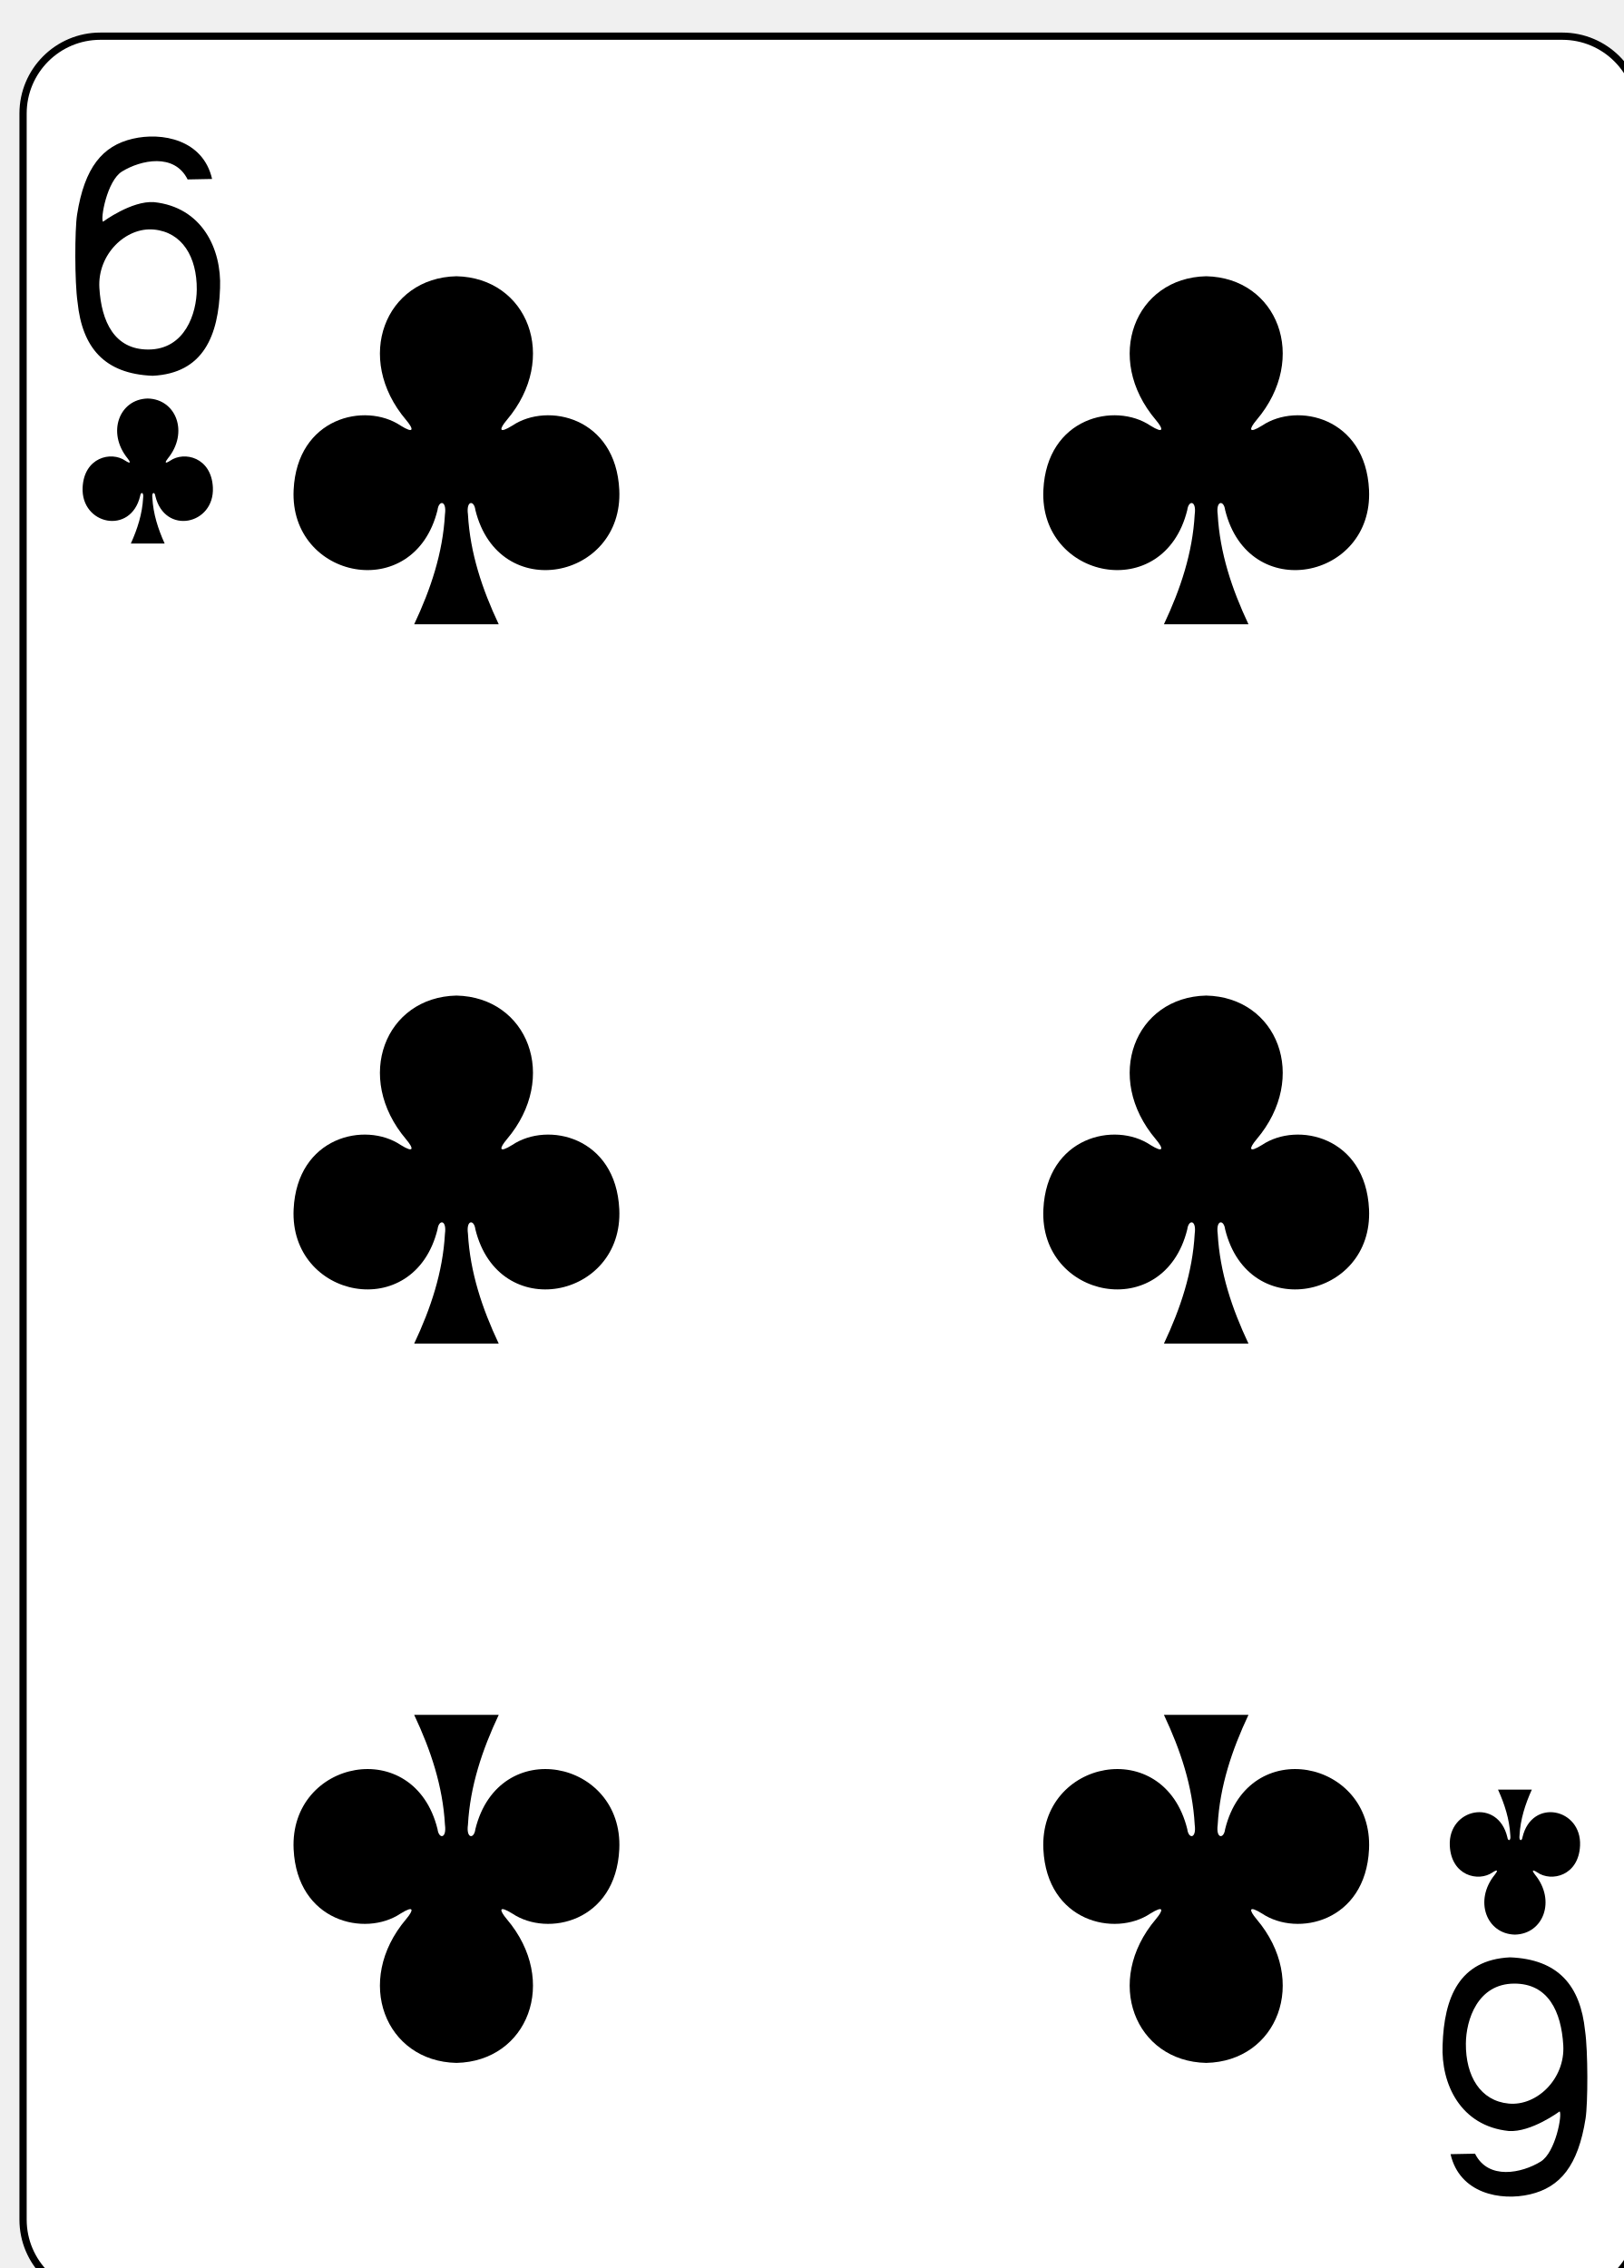
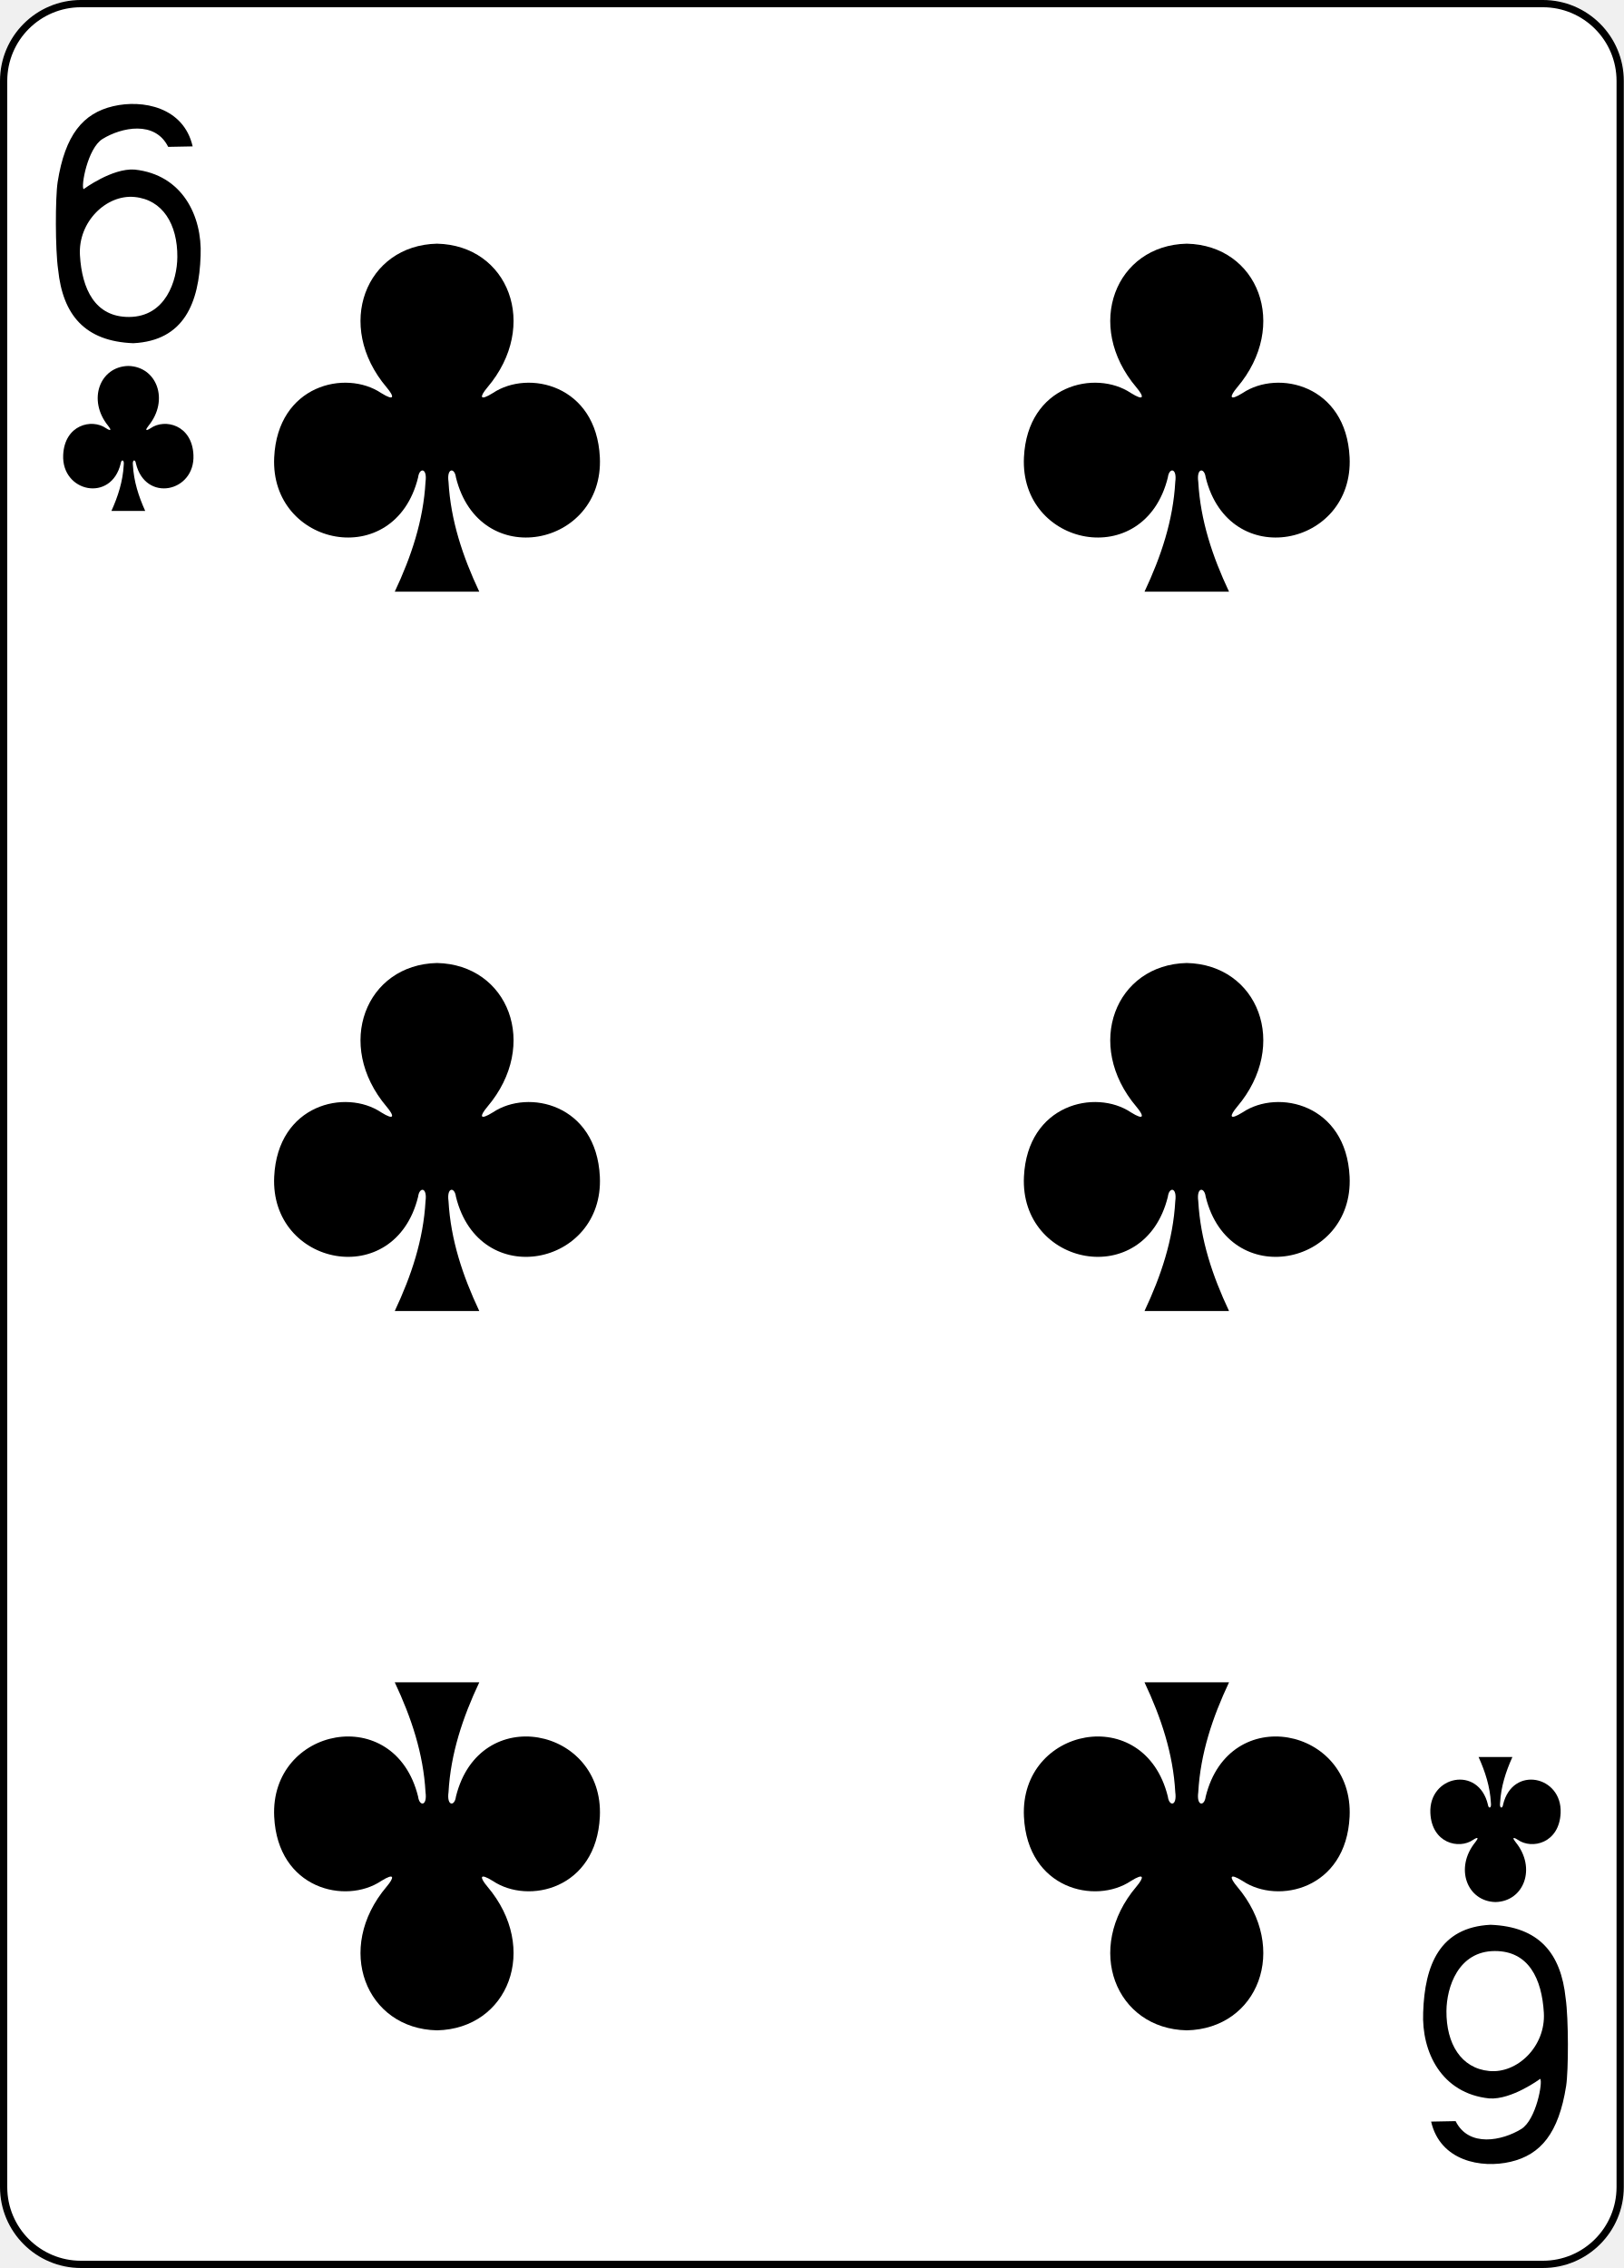
- <svg xmlns="http://www.w3.org/2000/svg" width="63mm" height="88mm" viewBox="0 0 223.228 311.811" id="svg5861" version="1.1">
-   <defs id="defs5863" />
-   <g id="layer1" transform="translate(-268.3858,-179.3139)">
-     <g id="g5468" transform="matrix(0.9999972,0,0,1.000002,-1513.098,1272.661)">
+ <svg xmlns="http://www.w3.org/2000/svg" width="63mm" height="88mm" viewBox="0 0 223.228 311.811" id="svg5665" version="1.1">
+   <defs id="defs5667" />
+   <g id="layer1" transform="translate(-74.10012,-207.8852)">
+     <g id="g5468" transform="matrix(0.9999972,0,0,1.000002,-1710.055,1296.755)">
      <rect ry="10.63" rx="10.63" style="display:inline;opacity:1;fill:#ffffff;fill-opacity:1;stroke:#000000;stroke-width:0.997;stroke-miterlimit:4;stroke-dasharray:none;stroke-opacity:1" id="rect6355-6-85-3-2-3-6" width="222.232" height="310.814" x="1784.659" y="-1088.37" />
      <path style="display:inline;opacity:1" id="path147-0-8-1-6-13-2-5-7-1" d="m 1947.306,-1055.365 c -9.774,0.212 -14.157,11.217 -6.918,19.763 1.05,1.247 1.158,1.962 -0.765,0.765 -4.874,-3.259 -14.219,-1.117 -14.698,8.847 -0.591,12.277 16.563,15.814 19.784,2.76 0.17,-1.377 1.29,-1.346 1.02,0.609 -0.294,5.306 -1.951,10.266 -4.229,15.102 3.839,0 8.13,0 11.62,0 -2.278,-4.837 -3.935,-9.796 -4.229,-15.102 -0.27,-1.955 0.85,-1.986 1.02,-0.609 3.221,13.055 20.375,9.517 19.784,-2.76 -0.478,-9.964 -9.824,-12.106 -14.698,-8.847 -1.923,1.197 -1.814,0.482 -0.764,-0.765 7.239,-8.546 2.856,-19.551 -6.918,-19.763 0,-10e-5 0,0 -0.01,0 z" />
      <path style="display:inline;opacity:1" id="path147-0-8-1-6-75-2-83-8-8-7" d="m 1844.235,-1055.365 c -9.774,0.212 -14.157,11.217 -6.918,19.763 1.05,1.247 1.158,1.962 -0.765,0.765 -4.874,-3.259 -14.219,-1.117 -14.698,8.847 -0.591,12.277 16.563,15.814 19.784,2.76 0.17,-1.377 1.29,-1.346 1.02,0.609 -0.294,5.306 -1.951,10.266 -4.229,15.102 3.839,0 8.13,0 11.62,0 -2.278,-4.837 -3.935,-9.796 -4.229,-15.102 -0.27,-1.955 0.85,-1.986 1.02,-0.609 3.221,13.055 20.375,9.517 19.784,-2.76 -0.478,-9.964 -9.824,-12.106 -14.698,-8.847 -1.923,1.197 -1.814,0.482 -0.764,-0.765 7.239,-8.546 2.856,-19.551 -6.918,-19.763 0,-10e-5 0,0 -0.01,0 z" />
      <path style="display:inline;opacity:1" id="path147-0-8-1-6-7-5-5-7-8-7-8" d="m 1947.306,-809.732 c -9.774,-0.212 -14.157,-11.217 -6.918,-19.763 1.05,-1.247 1.158,-1.962 -0.765,-0.765 -4.874,3.259 -14.219,1.117 -14.698,-8.847 -0.591,-12.277 16.563,-15.814 19.784,-2.76 0.17,1.377 1.29,1.346 1.02,-0.609 -0.294,-5.306 -1.951,-10.266 -4.229,-15.103 3.839,0 8.13,0 11.62,0 -2.278,4.836 -3.935,9.796 -4.229,15.103 -0.27,1.955 0.85,1.987 1.02,0.609 3.221,-13.055 20.375,-9.517 19.784,2.76 -0.478,9.964 -9.824,12.106 -14.698,8.847 -1.923,-1.197 -1.814,-0.482 -0.764,0.765 7.239,8.546 2.856,19.551 -6.918,19.763 0,6e-5 0,-5e-5 -0.01,0 z" />
      <path style="display:inline;opacity:1" id="path147-0-8-1-6-75-6-1-2-0-6-8" d="m 1844.235,-809.732 c -9.774,-0.212 -14.157,-11.217 -6.918,-19.763 1.05,-1.247 1.158,-1.962 -0.765,-0.765 -4.874,3.259 -14.219,1.117 -14.698,-8.847 -0.591,-12.277 16.563,-15.814 19.784,-2.76 0.17,1.377 1.29,1.346 1.02,-0.609 -0.294,-5.306 -1.951,-10.266 -4.229,-15.103 3.839,0 8.13,0 11.62,0 -2.278,4.836 -3.935,9.796 -4.229,15.103 -0.27,1.955 0.85,1.987 1.02,0.609 3.221,-13.055 20.375,-9.517 19.784,2.76 -0.478,9.964 -9.824,12.106 -14.698,8.847 -1.923,-1.197 -1.814,-0.482 -0.764,0.765 7.239,8.546 2.856,19.551 -6.918,19.763 0,6e-5 0,-5e-5 -0.01,0 z" />
      <path style="display:inline;opacity:1" id="path147-0-8-1-6-7-5-7-3-0-9-6-4" d="m 1947.306,-956.471 c -9.774,0.212 -14.157,11.217 -6.918,19.763 1.05,1.247 1.158,1.962 -0.765,0.765 -4.874,-3.259 -14.219,-1.117 -14.698,8.847 -0.591,12.277 16.563,15.814 19.784,2.76 0.17,-1.377 1.29,-1.346 1.02,0.609 -0.294,5.306 -1.951,10.266 -4.229,15.103 3.839,0 8.13,0 11.62,0 -2.278,-4.836 -3.935,-9.796 -4.229,-15.103 -0.27,-1.955 0.85,-1.987 1.02,-0.609 3.221,13.055 20.375,9.517 19.784,-2.76 -0.478,-9.964 -9.824,-12.106 -14.698,-8.847 -1.923,1.197 -1.814,0.482 -0.764,-0.765 7.239,-8.546 2.856,-19.551 -6.918,-19.763 0,-6e-5 0,5e-5 -0.01,0 z" />
      <path style="display:inline;opacity:1" id="path147-0-8-1-6-75-6-6-5-3-0-0-2" d="m 1844.235,-956.471 c -9.774,0.212 -14.157,11.217 -6.918,19.763 1.05,1.247 1.158,1.962 -0.765,0.765 -4.874,-3.259 -14.219,-1.117 -14.698,8.847 -0.591,12.277 16.563,15.814 19.784,2.76 0.17,-1.377 1.29,-1.346 1.02,0.609 -0.294,5.306 -1.951,10.266 -4.229,15.103 3.839,0 8.13,0 11.62,0 -2.278,-4.836 -3.935,-9.796 -4.229,-15.103 -0.27,-1.955 0.85,-1.987 1.02,-0.609 3.221,13.055 20.375,9.517 19.784,-2.76 -0.478,-9.964 -9.824,-12.106 -14.698,-8.847 -1.923,1.197 -1.814,0.482 -0.764,-0.765 7.239,-8.546 2.856,-19.551 -6.918,-19.763 0,-6e-5 0,5e-5 -0.01,0 z" />
      <path style="display:inline;opacity:1" id="path147-6-9-8-7-0-5-6-4-2-8" d="m 1989.753,-827.369 c 3.91,-0.088 5.663,-4.674 2.767,-8.235 -0.42,-0.519 -0.463,-0.817 0.306,-0.319 1.95,1.358 5.688,0.465 5.879,-3.686 0.236,-5.115 -6.625,-6.589 -7.913,-1.15 -0.068,0.574 -0.516,0.561 -0.408,-0.254 0.117,-2.211 0.78,-4.278 1.691,-6.293 -1.549,0 -3.099,0 -4.648,0 0.911,2.015 1.574,4.082 1.691,6.293 0.108,0.815 -0.34,0.828 -0.408,0.254 -1.288,-5.439 -8.15,-3.966 -7.913,1.15 0.191,4.152 3.93,5.044 5.879,3.686 0.769,-0.499 0.726,-0.201 0.306,0.319 -2.896,3.561 -1.142,8.146 2.767,8.235 10e-4,2e-5 0,-2e-5 0,0 z" />
      <path style="display:inline;opacity:1" id="path147-6-9-8-7-4-5-62-0-2-9" d="m 1801.798,-1038.556 c -3.91,0.088 -5.663,4.674 -2.767,8.235 0.42,0.519 0.463,0.817 -0.306,0.319 -1.95,-1.358 -5.688,-0.465 -5.879,3.686 -0.236,5.115 6.625,6.589 7.913,1.15 0.068,-0.574 0.516,-0.561 0.408,0.254 -0.117,2.211 -0.78,4.277 -1.691,6.293 1.549,0 3.099,0 4.648,0 -0.911,-2.015 -1.574,-4.082 -1.691,-6.293 -0.108,-0.815 0.34,-0.828 0.408,-0.254 1.288,5.439 8.15,3.966 7.913,-1.15 -0.191,-4.152 -3.93,-5.044 -5.879,-3.686 -0.769,0.499 -0.726,0.201 -0.306,-0.319 2.896,-3.561 1.142,-8.146 -2.767,-8.235 -10e-4,0 0,0 0,0 z" />
      <path style="opacity:1" id="path23-8-1-4" d="m 1792.15,-1051.802 c -0.405,-2.768 -0.394,-9.926 -0.064,-12.043 1.02,-6.486 3.494,-9.454 7.639,-10.423 4.026,-0.944 9.68,0.107 10.921,5.528 l -3.365,0.065 c -1.82,-3.665 -6.425,-2.686 -9.02,-1.091 -2.07,1.27 -3.005,6.574 -2.605,6.9 0,0 3.914,-2.903 7,-2.689 6.594,0.688 9.314,6.414 9.084,11.821 -0.21,6.504 -2.269,11.706 -9.259,12.052 -6.646,-0.257 -9.691,-3.885 -10.33,-10.12 l 0,0 z m 16.39,-1.718 c 0.036,-4.512 -2.01,-7.894 -5.884,-8.265 -3.871,-0.373 -7.776,3.409 -7.506,8.009 0.27,4.62 2.056,8.505 6.75,8.485 5.049,-0.02 6.615,-5.016 6.639,-8.229 l 0,0 z m 0,0" />
      <path style="opacity:1" id="path23-6-8-9-6" d="m 1999.398,-814.124 c 0.405,2.769 0.394,9.926 0.064,12.043 -1.02,6.486 -3.494,9.454 -7.639,10.423 -4.026,0.944 -9.68,-0.107 -10.921,-5.528 l 3.365,-0.065 c 1.82,3.665 6.425,2.686 9.02,1.091 2.07,-1.27 3.005,-6.574 2.605,-6.9 0,0 -3.914,2.903 -7,2.689 -6.594,-0.688 -9.314,-6.414 -9.084,-11.821 0.21,-6.504 2.269,-11.706 9.259,-12.052 6.646,0.257 9.691,3.885 10.33,10.12 l 0,0 z m -16.39,1.718 c -0.036,4.513 2.01,7.895 5.884,8.265 3.871,0.373 7.776,-3.409 7.506,-8.009 -0.27,-4.619 -2.056,-8.505 -6.75,-8.484 -5.049,0.02 -6.615,5.016 -6.639,8.229 l 0,0 z m 0,0" />
    </g>
  </g>
</svg>
